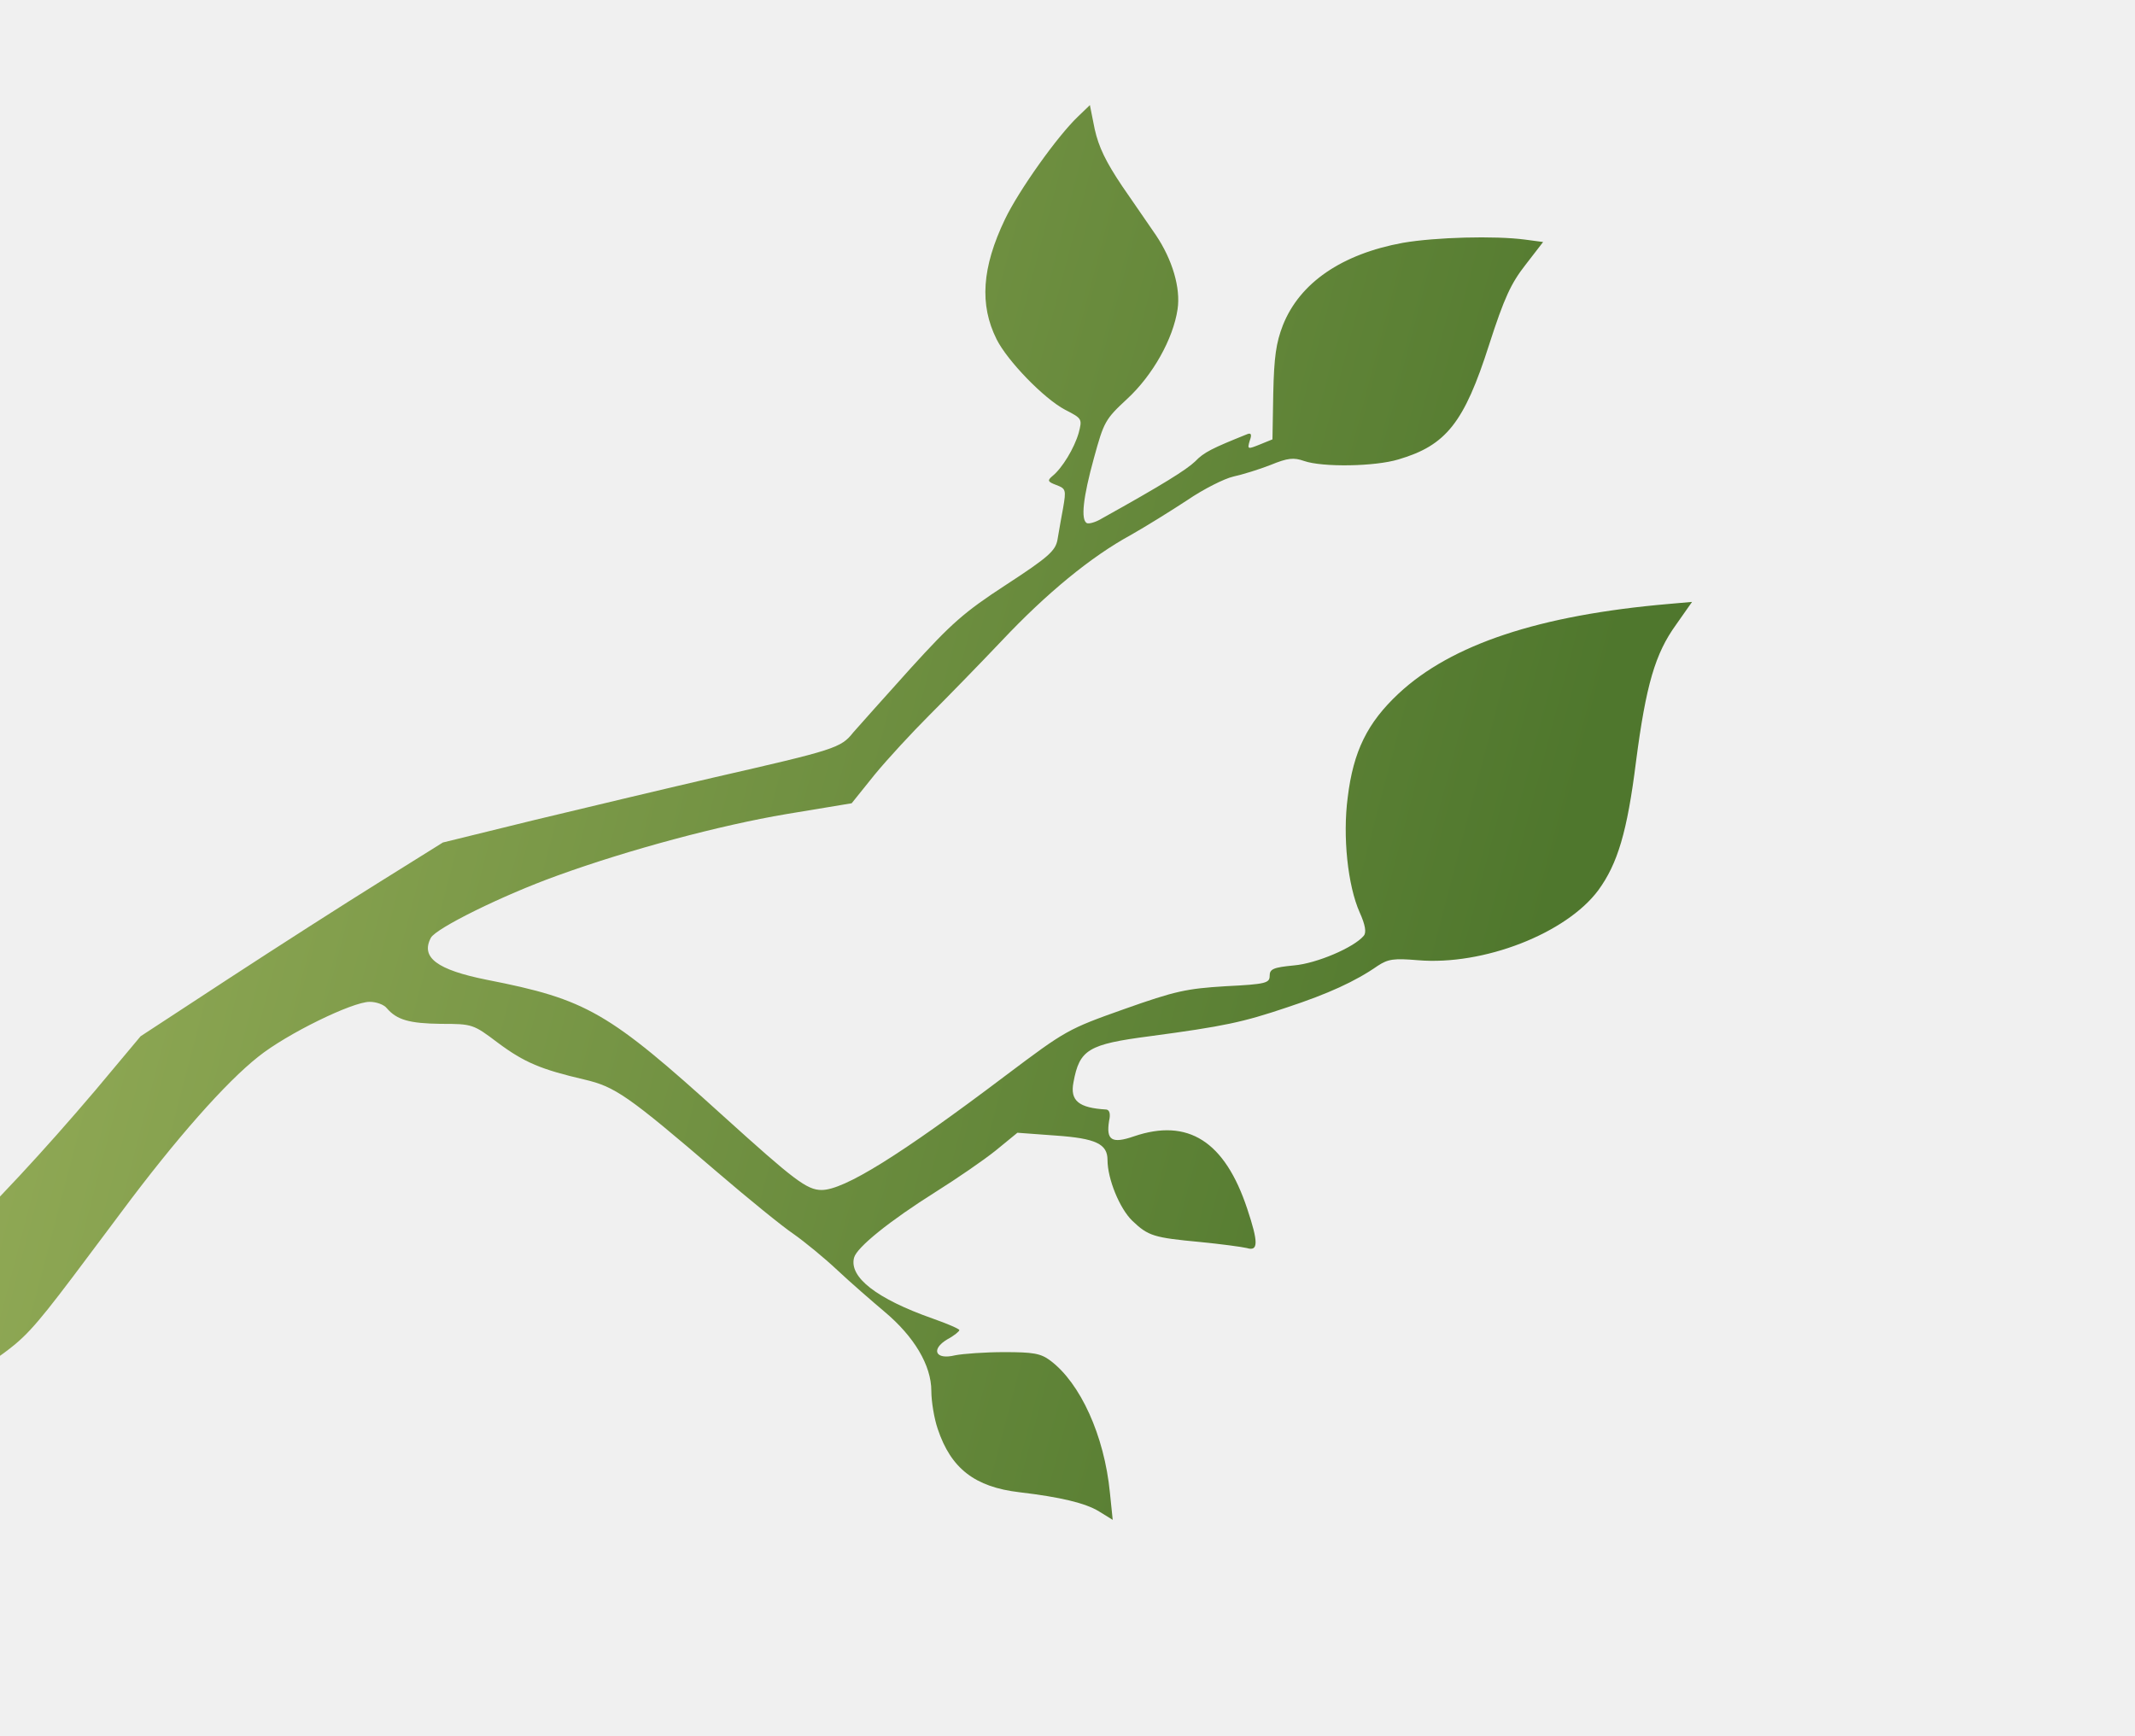
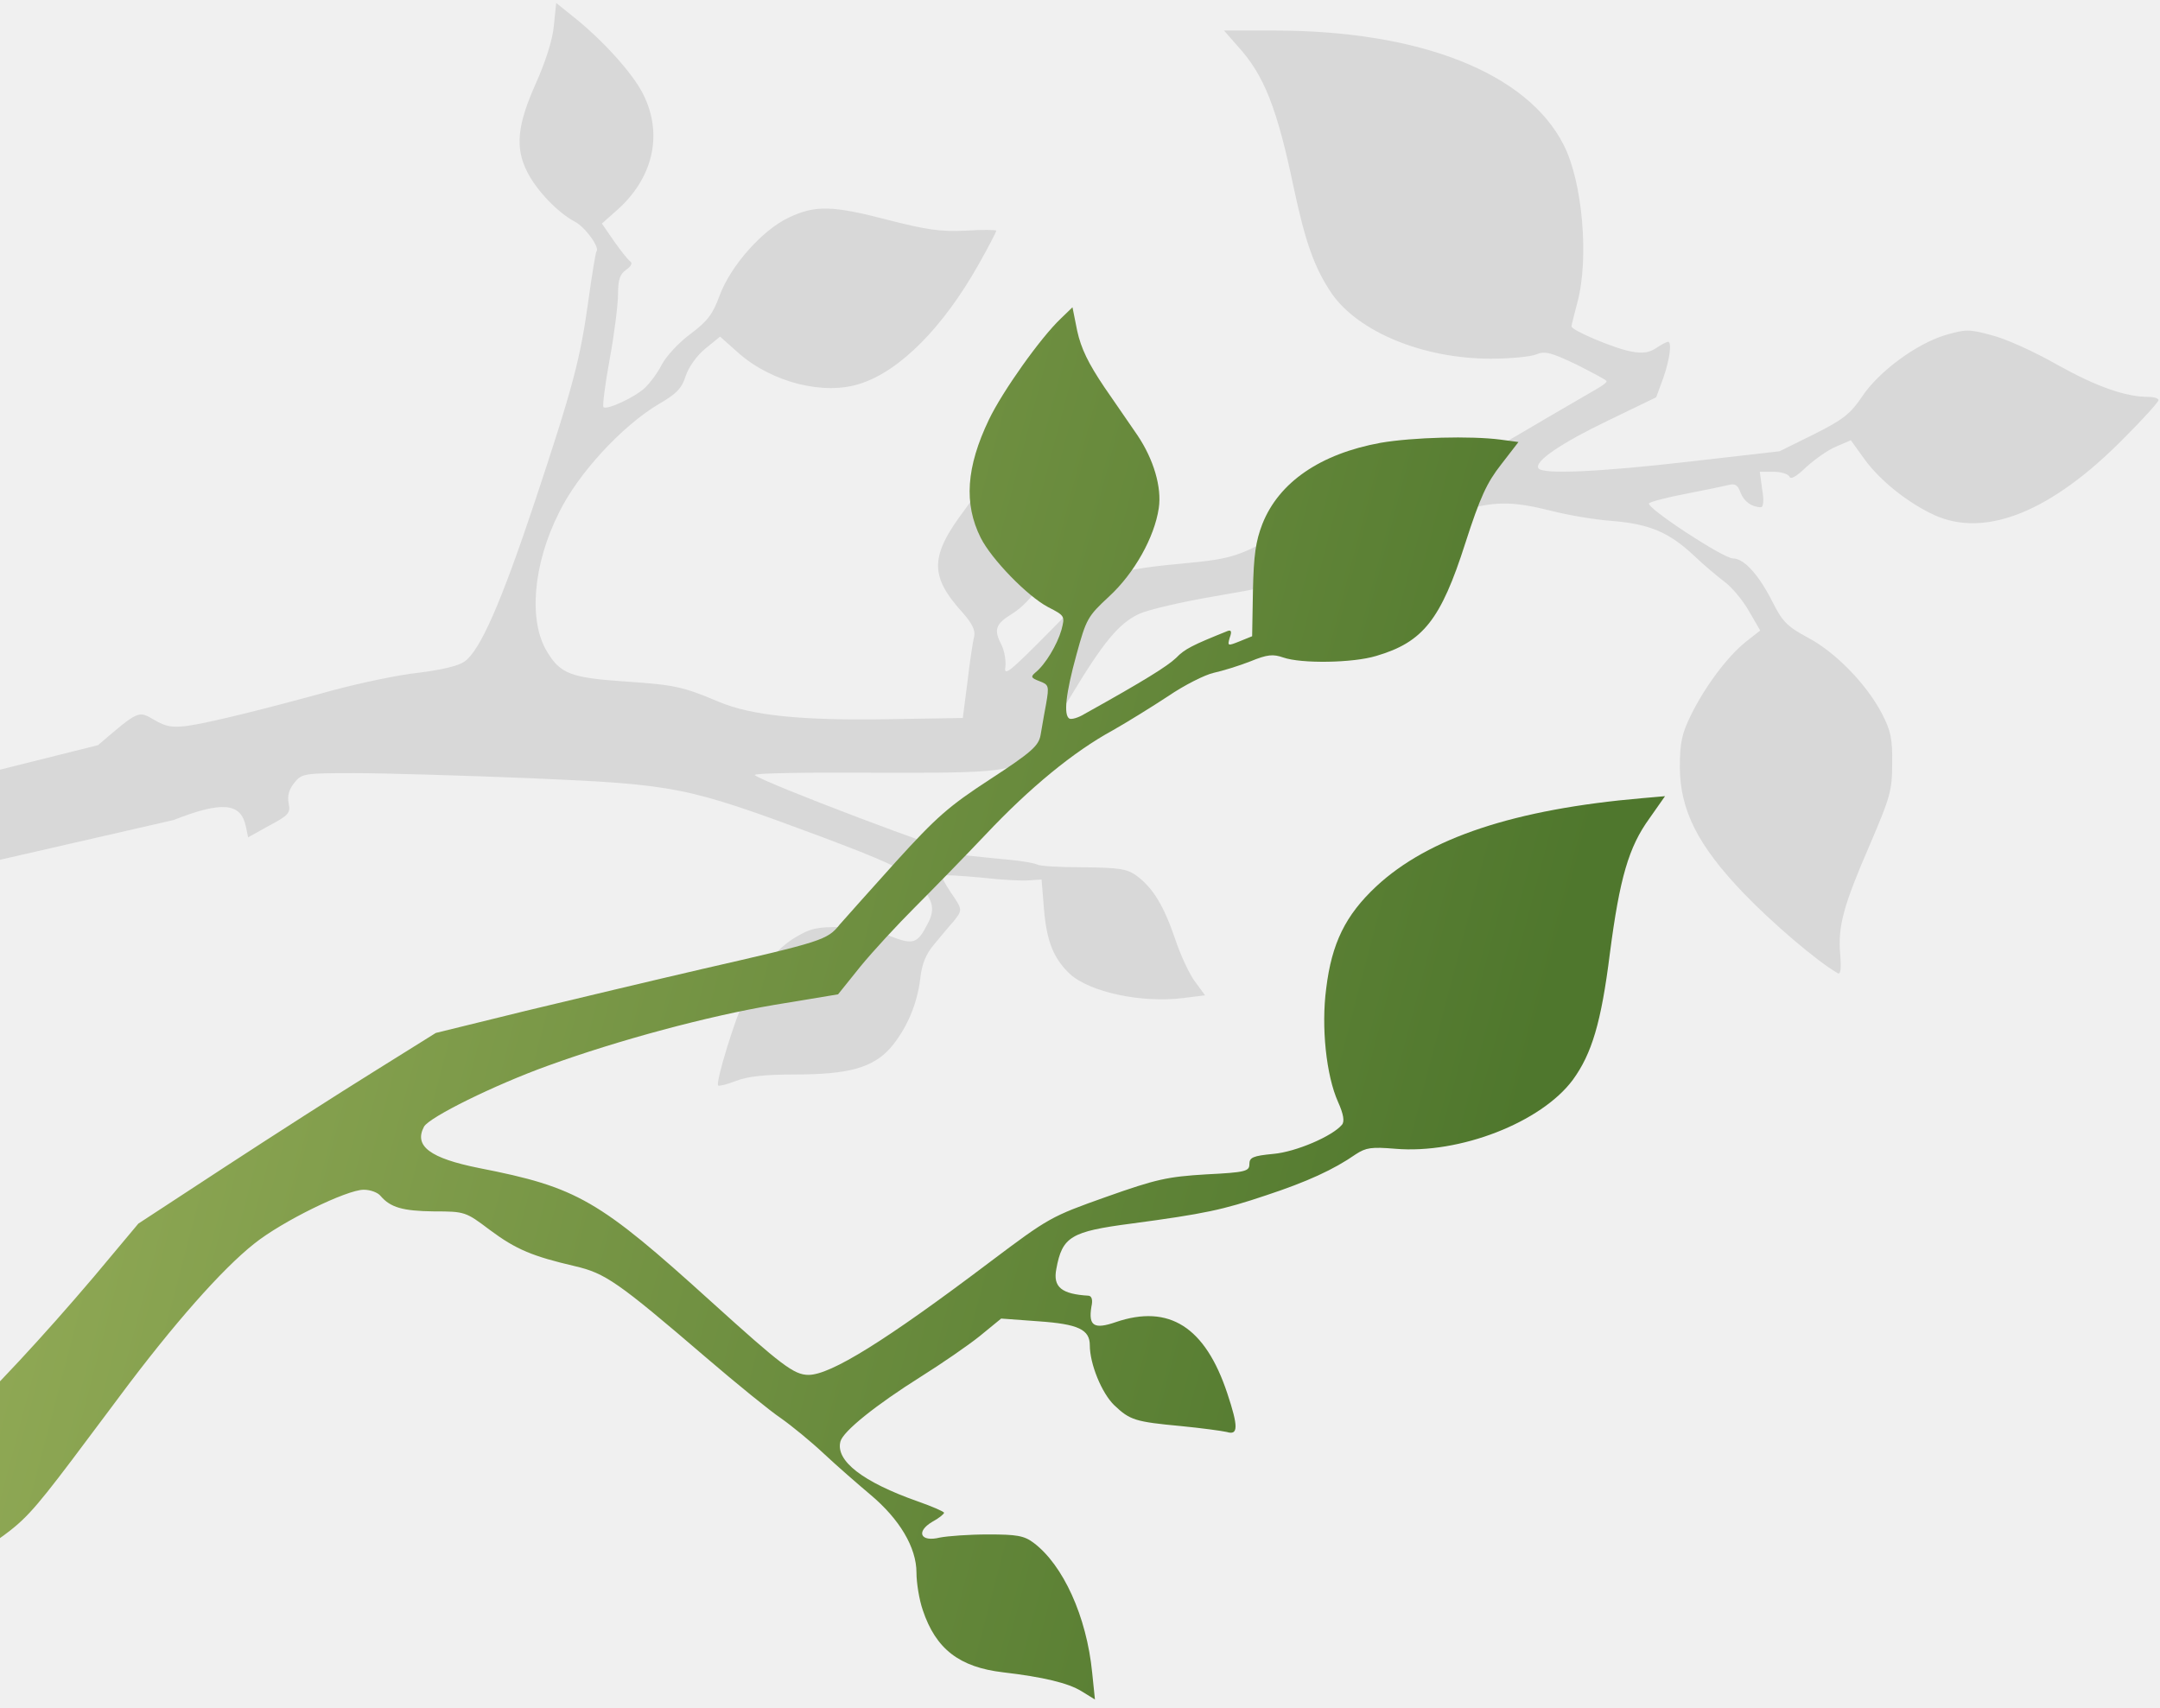
- <svg xmlns="http://www.w3.org/2000/svg" width="711" height="578" viewBox="0 0 711 578" fill="none">
+ <svg xmlns="http://www.w3.org/2000/svg" width="731" height="578" viewBox="0 0 731 578" fill="none">
  <g clip-path="url(#clip0_57_82)">
-     <path d="M-10.502 459.059C-8.564 457.709 -6.761 456.428 -5.177 455.267C-4.512 454.794 -3.88 454.345 -3.275 453.916L-3.274 453.915C0.254 451.413 2.83 449.585 5.233 447.552C11.739 442.049 16.974 435.043 36.384 409.07L36.415 409.029C37.689 407.325 39.023 405.539 40.423 403.667C58.69 379.133 75.223 360.467 86.023 351.933C95.49 344.333 117.356 333.667 123.09 333.667C125.356 333.667 127.89 334.6 128.823 335.8C132.156 339.667 136.29 340.867 146.823 341C157.356 341 157.623 341.133 165.756 347.267C174.69 353.933 180.29 356.2 194.556 359.533C204.823 361.933 208.956 364.733 238.956 390.467C249.223 399.267 260.69 408.6 264.29 411C267.89 413.533 274.423 418.867 278.823 423C283.223 427.133 290.29 433.267 294.556 436.867C304.423 445.133 310.156 454.733 310.156 463.267C310.156 466.733 311.09 472.467 312.29 475.933C316.69 489.133 324.69 495.267 339.49 497C353.09 498.6 361.49 500.6 366.023 503.4L370.556 506.2L369.623 497.133C367.756 478.067 359.756 460.6 349.756 453.133C346.556 450.733 344.023 450.333 334.423 450.333C328.023 450.333 320.69 450.867 318.023 451.4C311.49 453 309.89 449.4 315.49 446.067C317.756 444.867 319.49 443.4 319.49 443C319.49 442.6 315.49 440.867 310.556 439.133C292.023 432.6 282.69 425.4 284.423 418.867C285.356 415.4 296.29 406.6 311.756 396.867C318.556 392.6 327.49 386.467 331.49 383.267L338.823 377.267L351.49 378.2C364.956 379.133 368.823 381 368.823 386.333C368.823 392.6 372.823 402.467 377.09 406.6C382.423 411.667 384.156 412.2 399.756 413.667C406.556 414.333 413.49 415.267 415.223 415.667C419.09 416.867 419.09 413.8 415.356 402.6C407.89 380.067 395.623 372.333 377.623 378.467C370.29 381 368.29 379.8 369.356 373.267C369.89 371 369.49 369.667 368.423 369.533C359.223 369 356.29 366.6 357.49 360.467C359.49 349.533 362.423 347.8 382.823 345.133C407.756 341.8 413.89 340.467 428.556 335.533C442.29 331 451.356 326.867 458.823 321.667C462.29 319.4 464.156 319.133 472.156 319.8C494.023 321.667 521.623 310.867 532.29 296.467C538.69 287.667 541.89 277.133 544.823 253.667C548.156 228.067 551.223 217.667 558.156 208.067L563.49 200.467L555.89 201.133C512.556 204.867 483.356 214.6 465.756 231C455.356 240.733 450.69 250.2 448.823 265.533C447.09 278.6 448.823 295 452.823 303.933C454.69 308.067 455.09 310.6 454.156 311.667C450.956 315.533 438.556 320.867 430.956 321.533C424.023 322.2 422.823 322.733 422.823 325C422.823 327.4 421.623 327.8 408.156 328.467C395.09 329.267 391.356 330.067 374.423 336.067C355.623 342.733 354.956 343.133 335.09 358.067C299.623 384.867 281.09 396.333 273.623 396.333C268.69 396.333 264.423 393 240.823 371.667C202.556 337 195.49 332.867 162.156 326.333C145.49 323 140.023 318.867 143.49 312.333C145.223 309.133 167.356 298.2 185.49 291.667C209.356 283 239.756 274.867 261.89 271.133L283.623 267.533L291.223 258.067C295.49 252.867 303.756 243.933 309.49 238.2C315.356 232.333 326.156 221.267 333.49 213.533C348.556 197.533 363.356 185.4 376.556 178.2C381.49 175.4 389.89 170.2 395.356 166.6C400.823 162.867 407.756 159.4 410.69 158.733C413.756 158.067 419.356 156.333 423.09 154.867C428.956 152.467 430.823 152.333 434.29 153.533C440.423 155.667 457.89 155.4 465.756 153C481.623 148.333 487.623 140.733 495.89 114.867C500.956 99.133 503.223 94.333 508.023 88.2L513.89 80.6L507.89 79.8C497.756 78.467 478.156 79 467.223 80.867C446.823 84.6 432.823 94.2 427.223 108.333C424.956 114.2 424.29 118.867 424.023 131L423.756 146.333L419.49 148.067C415.49 149.667 415.356 149.667 416.156 146.867C416.956 144.733 416.69 144.067 415.356 144.6C403.756 149.267 400.956 150.6 398.023 153.667C395.09 156.467 387.223 161.4 367.09 172.6C364.956 173.933 362.556 174.6 361.89 174.2C359.89 173 360.69 165.667 364.29 152.6C367.623 140.467 368.023 139.667 375.356 132.867C383.89 125 390.69 112.867 392.156 103C393.223 95.933 390.423 86.467 384.956 78.333C383.557 76.281 380.658 72.077 377.627 67.681C376.325 65.793 374.998 63.87 373.756 62.067C368.29 53.933 365.89 49 364.556 43L362.956 35L359.09 38.733C352.156 45.267 339.223 63.533 334.69 73C326.956 89.133 326.156 101.533 331.89 113C335.49 120.2 347.623 132.733 354.69 136.467C360.423 139.4 360.423 139.533 359.223 144.2C357.756 149.267 353.756 155.933 350.423 158.6C348.69 160.067 348.956 160.467 351.756 161.533C354.956 162.733 355.09 163.133 354.023 169.267C353.538 171.787 352.983 175.013 352.562 177.457C352.47 177.996 352.383 178.498 352.306 178.945C352.251 179.258 352.201 179.545 352.156 179.8C351.49 183.4 349.223 185.533 335.09 194.733C320.956 203.933 316.823 207.667 303.356 222.467C294.823 231.933 286.156 241.667 284.156 243.933C280.023 249.133 278.29 249.667 237.49 259C221.356 262.733 194.556 269.133 177.89 273.133L147.49 280.6L126.556 293.667C114.956 300.867 92.29 315.4 76.156 325.933L46.823 345.133L31.756 363.133C14.464 383.495 -2.278 401.501 -16 414.5L-10.502 459.059Z" fill="url(#paint0_linear_57_82)" />
+     <path d="M52.233 243.667C46.767 240.467 47.033 240.333 33.167 252.2L0 260.5V291L58.767 277.533C75.033 271.133 81.433 271.667 83.167 279.533L83.967 283.4L91.167 279.4C97.7 275.933 98.367 275.133 97.7 271.933C97.167 269.4 97.833 267.133 99.567 265C102.1 261.8 102.767 261.667 119.967 261.667C129.833 261.667 156.767 262.467 179.833 263.4C229.033 265.533 232.233 266.2 277.433 283C299.7 291.4 305.433 293.933 309.567 298.067C315.7 303.933 316.767 307.4 313.967 312.6C310.5 319.4 309.167 319.933 301.033 316.733C296.5 315 290.367 313.933 284.5 313.8C276.633 313.667 274.233 314.2 269.167 317.267C263.033 320.867 257.033 328.067 252.1 337.933C248.9 344.2 242.1 366.333 243.033 367.4C243.433 367.667 246.1 367 249.167 365.8C253.033 364.333 258.767 363.667 268.9 363.667C287.167 363.667 295.3 361.4 301.3 354.733C306.767 348.333 310.367 340.067 311.433 331.267C311.967 326.333 313.3 323 316.1 319.667C318.233 317.133 321.167 313.533 322.633 311.933C325.833 307.933 325.833 307.933 321.7 301.933C319.833 299.133 318.5 296.6 318.767 296.333C319.033 296.067 324.9 296.333 331.833 297C338.767 297.8 346.233 298.2 348.5 297.933L352.5 297.667L353.3 307.667C354.233 318.6 356.5 324.333 362.1 329.667C368.9 335.8 386.1 339.533 400.367 337.8L407.833 336.867L404.5 332.333C402.633 329.933 399.567 323.4 397.7 317.8C393.833 306.467 390.233 300.6 384.767 296.467C381.433 294.067 379.033 293.667 366.633 293.533C358.767 293.533 351.7 293.133 351.033 292.6C350.233 292.2 346.1 291.4 341.7 291C337.433 290.6 330.767 289.933 327.167 289.533C321.3 288.733 258.367 264.867 255.433 262.333C254.767 261.667 272.767 261.4 295.433 261.533C339.967 261.667 343.167 261.267 349.567 254.6C351.433 252.6 357.033 244.333 361.967 236.333C373.433 217.267 378.5 211.133 385.433 207.8C388.633 206.333 400.1 203.667 411.167 201.8C440.1 196.867 450.233 193.933 463.567 186.333C475.833 179.267 485.033 175.4 497.033 172.2C506.767 169.667 512.633 169.8 524.9 172.867C530.5 174.333 539.967 175.933 545.833 176.333C558.367 177.4 564.9 180.2 573.3 188.067C576.633 191.267 581.3 195.133 583.567 196.867C585.967 198.6 589.7 203 591.833 206.733L595.7 213.4L590.767 217.267C584.5 222.333 577.033 232.333 572.233 242.067C569.167 248.333 568.5 251.4 568.5 259.8C568.633 274.2 574.5 286.067 590.1 302.333C599.433 312.067 614.767 325.267 621.967 329.4C622.9 329.933 623.167 327.933 622.767 323C621.967 313.4 623.833 306.6 632.9 285.667C639.7 269.8 640.367 267.533 640.367 258.333C640.5 250.067 639.833 247.133 636.9 241.533C631.7 231.533 621.167 220.733 611.833 215.8C604.9 212.067 603.3 210.467 599.967 203.933C595.3 194.6 590.233 189 586.5 189C583.167 189 556.633 171.533 558.1 170.333C558.633 169.8 564.233 168.333 570.5 167.133C576.767 165.933 583.167 164.6 584.767 164.2C587.167 163.533 588.1 164.067 589.033 166.733C590.233 169.8 592.9 171.667 595.967 171.667C596.767 171.667 597.033 169.267 596.367 165.667L595.567 159.667H600.233C602.767 159.667 605.167 160.467 605.567 161.267C605.967 162.467 607.967 161.267 611.3 158.067C614.233 155.4 618.767 152.2 621.433 151.133L626.367 149L631.167 155.667C636.5 162.867 645.7 170.2 654.633 174.333C671.967 182.2 694.367 173.133 718.767 148.333C725.3 141.8 730.5 136.067 730.5 135.4C730.5 134.867 729.033 134.333 727.167 134.333C719.433 134.333 709.833 131 696.367 123.533C688.5 119 678.367 114.467 673.833 113.4C666.5 111.4 665.167 111.4 658.367 113.4C648.633 116.333 635.833 125.667 630.1 134.333C626.233 140.067 623.7 142.067 613.833 147L602.233 152.733L571.967 156.2C540.9 159.8 521.833 160.6 520.633 158.467C519.167 156.2 528.367 149.933 544.5 142.2L560.5 134.467L562.9 127.933C565.167 121.4 565.833 115.667 564.5 115.667C564.1 115.667 562.233 116.6 560.5 117.8C558.1 119.4 555.833 119.667 552.233 119C546.633 118.067 531.833 111.8 531.833 110.467C531.833 110.067 532.767 106.333 533.833 102.333C537.833 87.533 535.567 61.4 529.167 49C516.767 24.6 480.5 10.333 431.167 10.333H414.233L418.9 15.667C427.833 25.4 432.233 36.733 437.833 63.533C441.833 82.333 444.9 90.733 450.633 99.267C459.7 112.333 481.567 121.4 504.5 121.4C511.033 121.4 518.1 120.733 519.967 119.933C522.767 118.733 524.9 119.267 533.567 123.4C539.033 126.2 543.7 128.6 543.7 129C543.833 129.4 542.233 130.6 540.1 131.8C538.1 133 526.233 139.8 513.833 147.133L491.167 160.333L463.033 161.667L445.7 172.467C419.967 188.733 419.7 188.867 398.767 190.867C386.767 191.933 378.9 193.4 375.833 195C373.433 196.333 364.1 204.6 355.433 213.533C341.967 227.133 339.7 229.133 340.233 225.8C340.5 223.8 339.967 220.467 339.033 218.467C336.233 213.133 336.767 211.267 342.633 207.667C345.7 205.8 349.567 201.8 351.433 198.6C354.233 193.8 354.767 191.8 353.967 186.733C353.567 183.267 351.567 177.8 349.567 174.467C345.433 167.267 335.967 156.733 334.5 157.667C333.967 158.067 333.033 159.933 332.5 161.933C332.1 164.067 329.3 168.733 326.633 172.333C314.633 188.2 314.5 194.867 325.7 207.267C329.033 211 330.1 213.4 329.7 215.267C329.3 216.867 328.233 223.667 327.433 230.6L325.833 243L301.167 243.4C271.433 243.933 254.367 242.2 243.3 237.533C230.9 232.333 228.5 231.8 210.9 230.6C193.167 229.4 189.567 227.933 185.167 220.6C178.767 210.2 180.367 191 189.167 173.533C195.567 160.333 210.5 144.2 222.767 136.867C229.033 133.267 230.767 131.4 232.1 127.133C233.167 124.067 235.833 120.333 238.767 117.933L243.7 113.933L249.833 119.4C261.3 129.533 279.033 133.933 291.3 129.8C304.767 125.4 319.3 110.6 331.167 89.533C334.5 83.667 337.167 78.467 337.167 78.067C337.167 77.8 332.5 77.667 326.767 78.067C318.367 78.467 313.7 77.8 300.633 74.467C281.833 69.533 275.967 69.4 267.167 73.533C258.1 77.667 247.3 89.933 243.567 99.933C241.3 106.2 239.567 108.6 233.7 113C229.7 115.933 225.433 120.6 223.967 123.4C222.633 126.067 219.967 129.667 218.233 131.267C214.9 134.467 205.3 138.867 204.233 137.8C203.833 137.533 204.767 130.067 206.367 121.4C207.967 112.733 209.167 102.867 209.167 99.4C209.167 94.6 209.833 92.733 211.967 91.267C213.7 90.067 214.1 89 213.3 88.467C212.5 87.933 210.1 84.867 207.833 81.667L203.7 75.667L208.5 71.4C221.033 60.467 224.5 45.533 217.7 31.933C214.233 24.867 203.7 13.267 193.7 5.4L188.233 1L187.433 8.733C187.033 13.4 184.633 20.867 181.3 28.333C175.033 42.333 174.233 50.067 178.5 58.333C181.7 64.6 188.9 72.067 194.5 75C198.1 76.867 203.167 83.933 201.833 85.133C201.567 85.533 200.367 92.733 199.167 101.4C196.367 121.667 193.967 130.733 181.033 169.667C169.567 204.067 162.5 220.2 157.167 223.933C155.033 225.4 149.3 226.733 141.833 227.667C135.167 228.333 121.967 231.133 112.5 233.667C87.833 240.467 70.767 244.6 63.433 245.667C58.233 246.333 56.1 245.933 52.233 243.667Z" fill="black" fill-opacity="0.1" />
+     <path d="M-10.502 528.059C-8.564 526.709 -6.761 525.428 -5.177 524.267C-4.512 523.794 -3.88 523.345 -3.275 522.916L-3.274 522.915C0.254 520.413 2.83 518.585 5.233 516.552C11.739 511.049 16.974 504.043 36.384 478.07L36.415 478.029C37.689 476.325 39.023 474.539 40.423 472.667C58.69 448.133 75.223 429.467 86.023 420.933C95.49 413.333 117.356 402.667 123.09 402.667C125.356 402.667 127.89 403.6 128.823 404.8C132.156 408.667 136.29 409.867 146.823 410C157.356 410 157.623 410.133 165.756 416.267C174.69 422.933 180.29 425.2 194.556 428.533C204.823 430.933 208.956 433.733 238.956 459.467C249.223 468.267 260.69 477.6 264.29 480C267.89 482.533 274.423 487.867 278.823 492C283.223 496.133 290.29 502.267 294.556 505.867C304.423 514.133 310.156 523.733 310.156 532.267C310.156 535.733 311.09 541.467 312.29 544.933C316.69 558.133 324.69 564.267 339.49 566C353.09 567.6 361.49 569.6 366.023 572.4L370.556 575.2L369.623 566.133C367.756 547.067 359.756 529.6 349.756 522.133C346.556 519.733 344.023 519.333 334.423 519.333C328.023 519.333 320.69 519.867 318.023 520.4C311.49 522 309.89 518.4 315.49 515.067C317.756 513.867 319.49 512.4 319.49 512C319.49 511.6 315.49 509.867 310.556 508.133C292.023 501.6 282.69 494.4 284.423 487.867C285.356 484.4 296.29 475.6 311.756 465.867C318.556 461.6 327.49 455.467 331.49 452.267L338.823 446.267L351.49 447.2C364.956 448.133 368.823 450 368.823 455.333C368.823 461.6 372.823 471.467 377.09 475.6C382.423 480.667 384.156 481.2 399.756 482.667C406.556 483.333 413.49 484.267 415.223 484.667C419.09 485.867 419.09 482.8 415.356 471.6C407.89 449.067 395.623 441.333 377.623 447.467C370.29 450 368.29 448.8 369.356 442.267C369.89 440 369.49 438.667 368.423 438.533C359.223 438 356.29 435.6 357.49 429.467C359.49 418.533 362.423 416.8 382.823 414.133C407.756 410.8 413.89 409.467 428.556 404.533C442.29 400 451.356 395.867 458.823 390.667C462.29 388.4 464.156 388.133 472.156 388.8C494.023 390.667 521.623 379.867 532.29 365.467C538.69 356.667 541.89 346.133 544.823 322.667C548.156 297.067 551.223 286.667 558.156 277.067L563.49 269.467L555.89 270.133C512.556 273.867 483.356 283.6 465.756 300C455.356 309.733 450.69 319.2 448.823 334.533C447.09 347.6 448.823 364 452.823 372.933C454.69 377.067 455.09 379.6 454.156 380.667C450.956 384.533 438.556 389.867 430.956 390.533C424.023 391.2 422.823 391.733 422.823 394C422.823 396.4 421.623 396.8 408.156 397.467C395.09 398.267 391.356 399.067 374.423 405.067C355.623 411.733 354.956 412.133 335.09 427.067C299.623 453.867 281.09 465.333 273.623 465.333C268.69 465.333 264.423 462 240.823 440.667C202.556 406 195.49 401.867 162.156 395.333C145.49 392 140.023 387.867 143.49 381.333C145.223 378.133 167.356 367.2 185.49 360.667C209.356 352 239.756 343.867 261.89 340.133L283.623 336.533L291.223 327.067C295.49 321.867 303.756 312.933 309.49 307.2C315.356 301.333 326.156 290.267 333.49 282.533C348.556 266.533 363.356 254.4 376.556 247.2C381.49 244.4 389.89 239.2 395.356 235.6C400.823 231.867 407.756 228.4 410.69 227.733C413.756 227.067 419.356 225.333 423.09 223.867C428.956 221.467 430.823 221.333 434.29 222.533C440.423 224.667 457.89 224.4 465.756 222C481.623 217.333 487.623 209.733 495.89 183.867C500.956 168.133 503.223 163.333 508.023 157.2L513.89 149.6L507.89 148.8C497.756 147.467 478.156 148 467.223 149.867C446.823 153.6 432.823 163.2 427.223 177.333C424.956 183.2 424.29 187.867 424.023 200L423.756 215.333L419.49 217.067C415.49 218.667 415.356 218.667 416.156 215.867C416.956 213.733 416.69 213.067 415.356 213.6C403.756 218.267 400.956 219.6 398.023 222.667C395.09 225.467 387.223 230.4 367.09 241.6C364.956 242.933 362.556 243.6 361.89 243.2C359.89 242 360.69 234.667 364.29 221.6C367.623 209.467 368.023 208.667 375.356 201.867C383.89 194 390.69 181.867 392.156 172C393.223 164.933 390.423 155.467 384.956 147.333C383.557 145.281 380.658 141.077 377.627 136.681C376.325 134.793 374.998 132.87 373.756 131.067C368.29 122.933 365.89 118 364.556 112L362.956 104L359.09 107.733C352.156 114.267 339.223 132.533 334.69 142C326.956 158.133 326.156 170.533 331.89 182C335.49 189.2 347.623 201.733 354.69 205.467C360.423 208.4 360.423 208.533 359.223 213.2C357.756 218.267 353.756 224.933 350.423 227.6C348.69 229.067 348.956 229.467 351.756 230.533C354.956 231.733 355.09 232.133 354.023 238.267C353.538 240.787 352.983 244.013 352.562 246.457C352.47 246.996 352.383 247.498 352.306 247.945C352.251 248.258 352.201 248.545 352.156 248.8C351.49 252.4 349.223 254.533 335.09 263.733C320.956 272.933 316.823 276.667 303.356 291.467C294.823 300.933 286.156 310.667 284.156 312.933C280.023 318.133 278.29 318.667 237.49 328C221.356 331.733 194.556 338.133 177.89 342.133L147.49 349.6L126.556 362.667C114.956 369.867 92.29 384.4 76.156 394.933L46.823 414.133L31.756 432.133C14.464 452.495 -2.278 470.501 -16 483.5L-10.502 528.059Z" fill="url(#paint0_linear_57_82)" />
  </g>
  <defs>
-     <linearGradient id="paint0_linear_57_82" x1="561.656" y1="128.976" x2="88.564" y2="4.941" gradientUnits="userSpaceOnUse">
+     <linearGradient id="paint0_linear_57_82" x1="561.656" y1="197.976" x2="88.564" y2="73.941" gradientUnits="userSpaceOnUse">
      <stop stop-color="#4F772D" />
      <stop offset="1" stop-color="#90A955" />
    </linearGradient>
    <clipPath id="clip0_57_82">
-       <rect width="711" height="578" fill="white" />
+       <rect width="731" height="578" fill="white" />
    </clipPath>
  </defs>
</svg>
